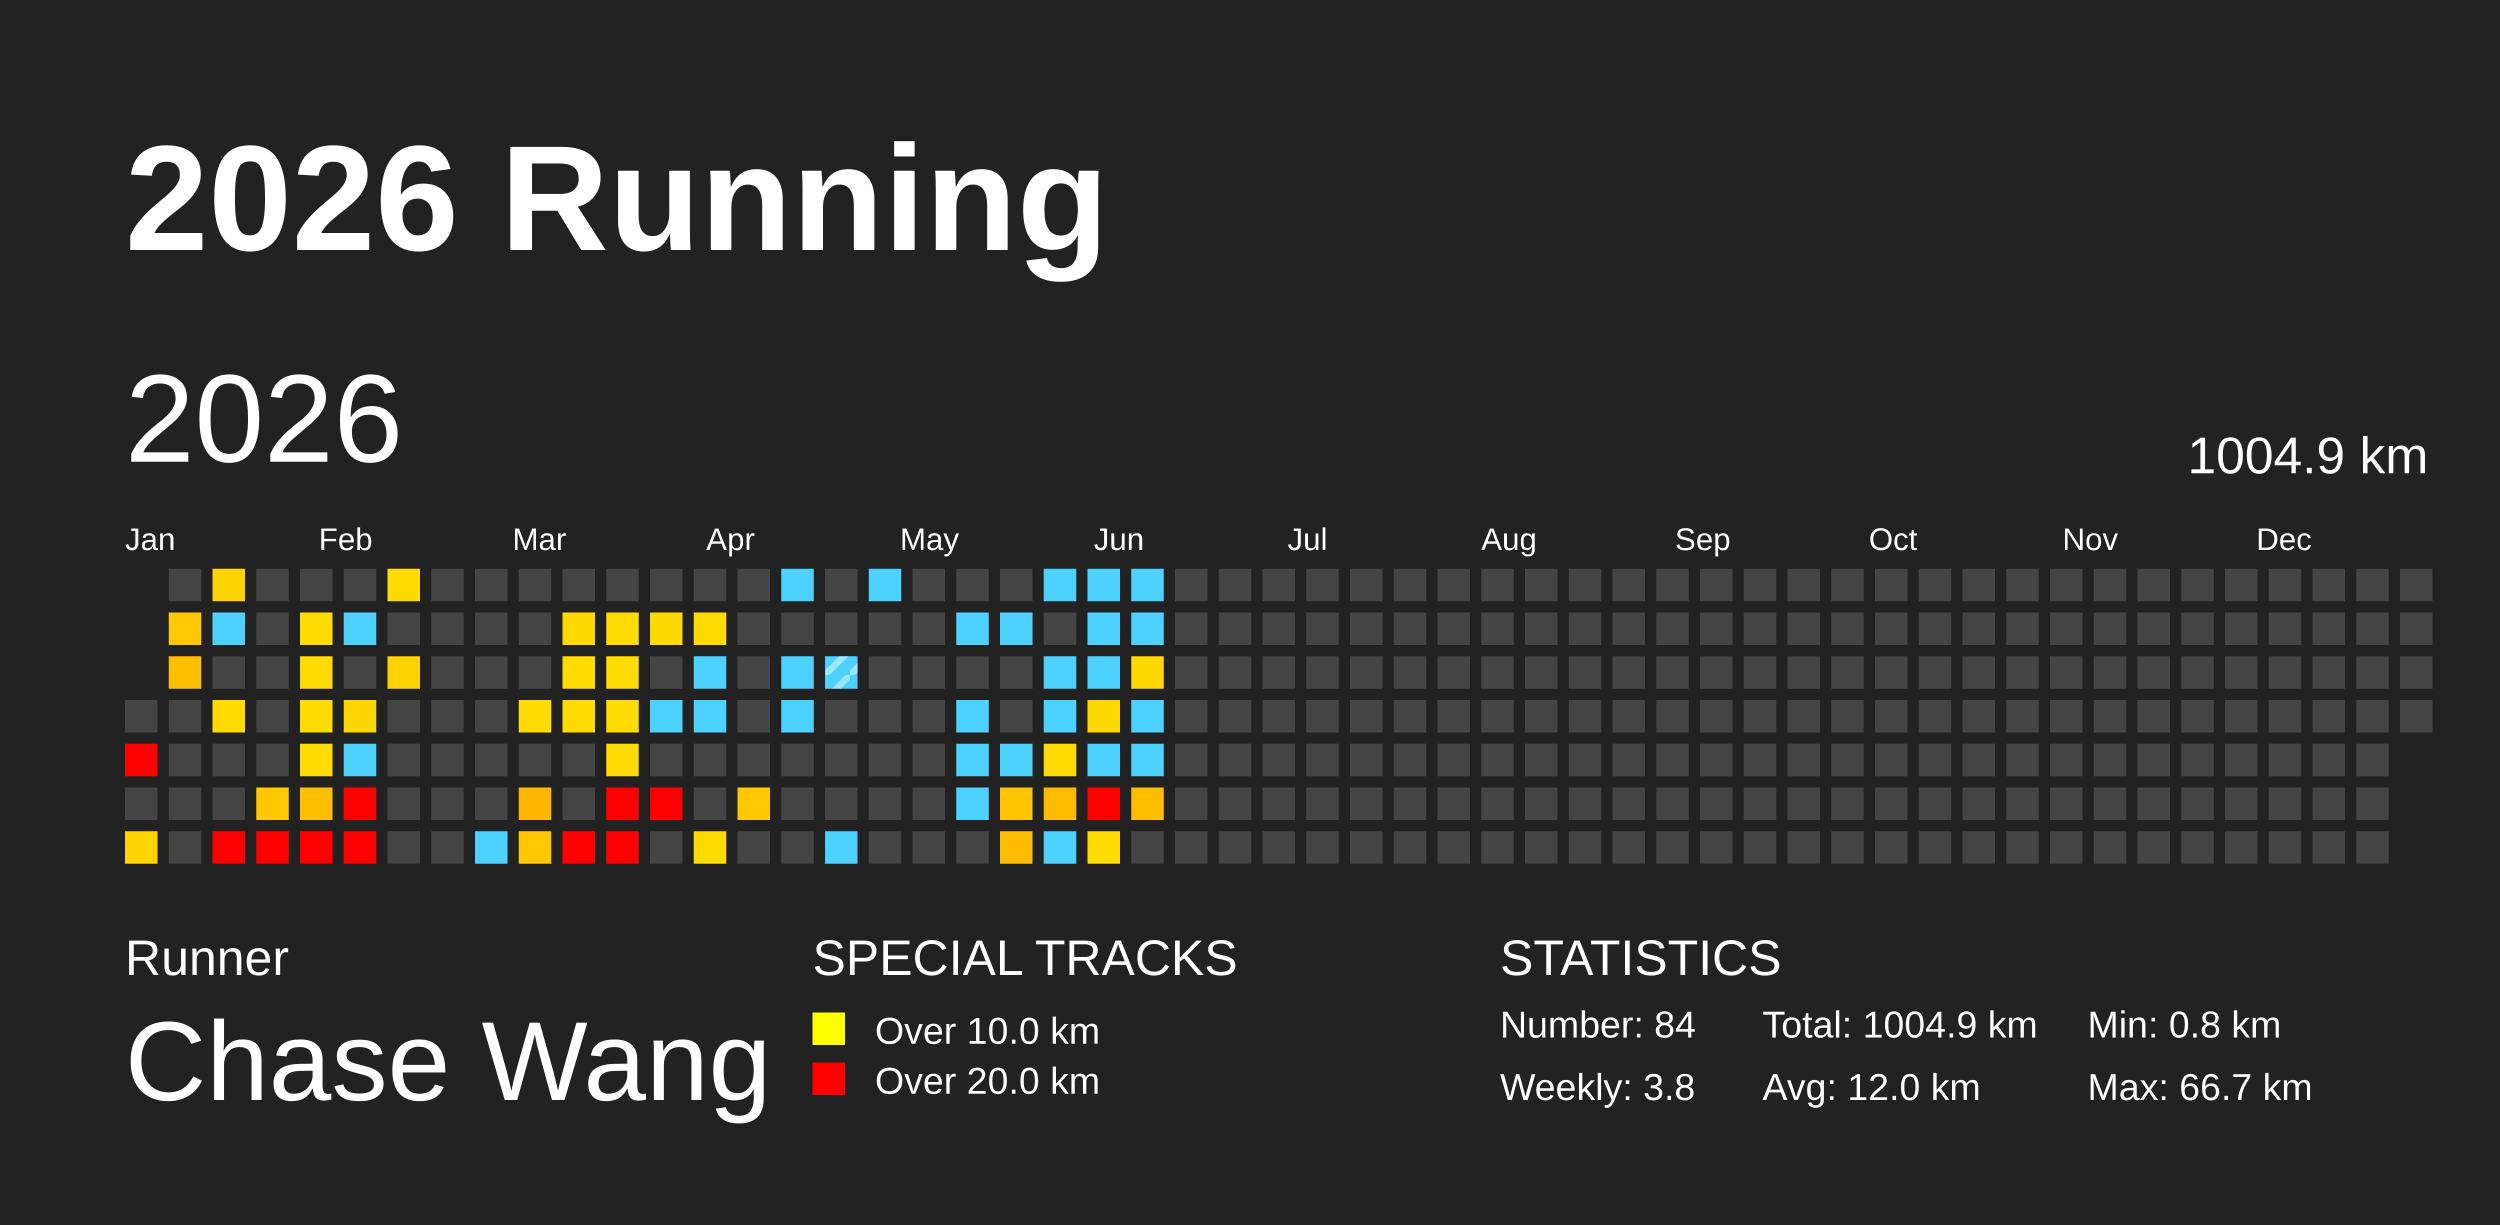
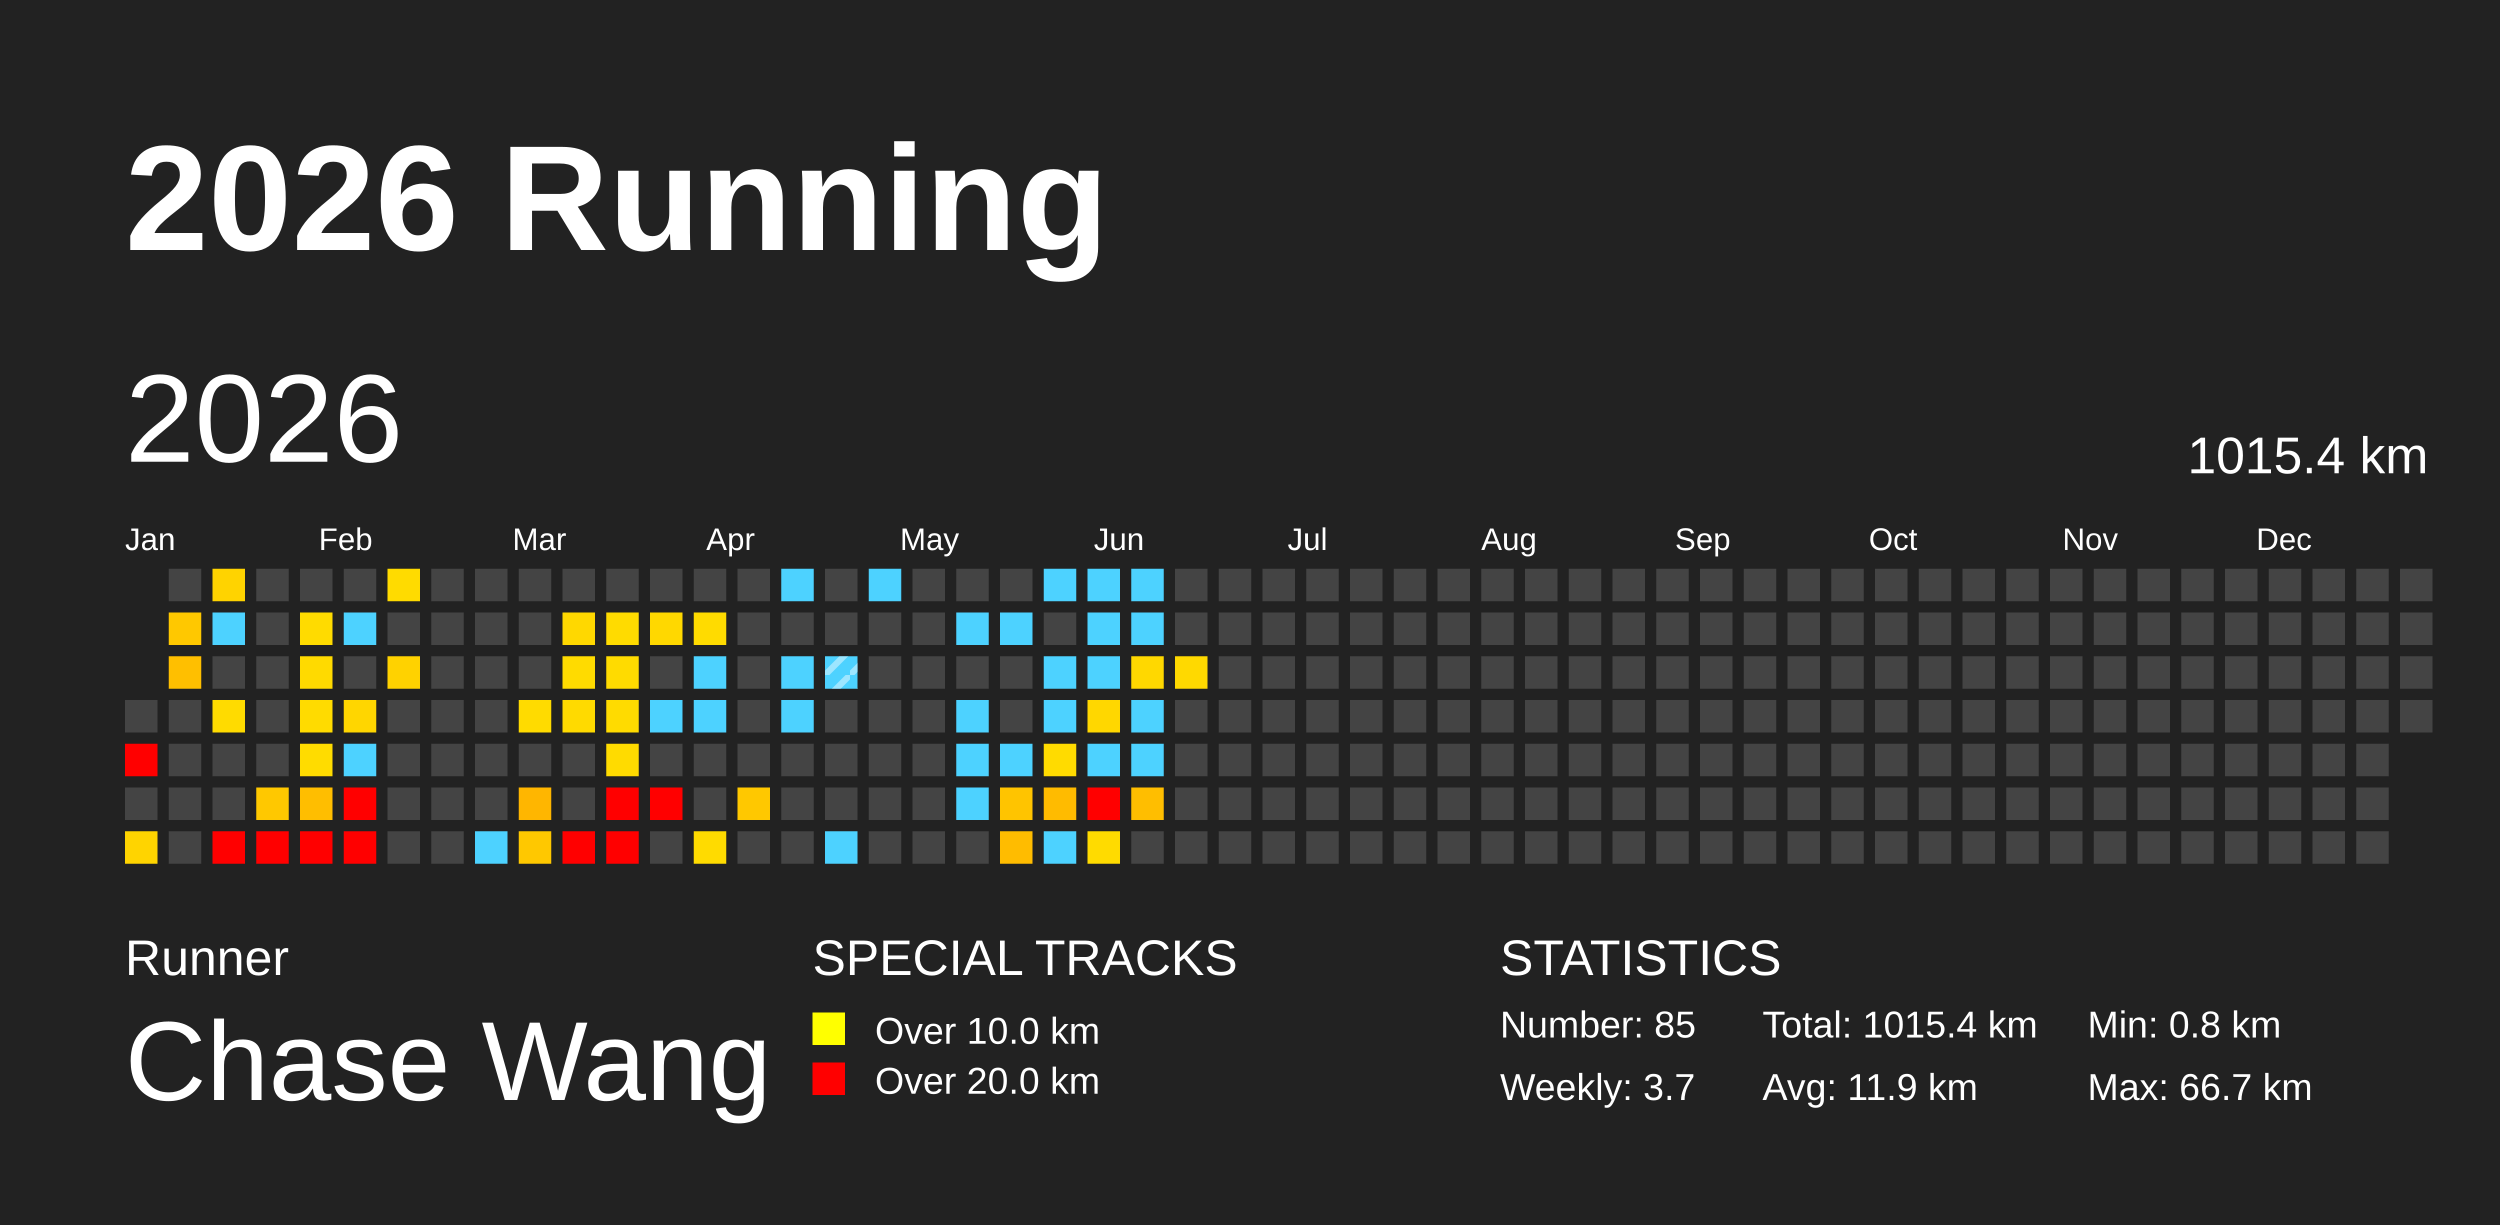
<svg xmlns="http://www.w3.org/2000/svg" baseProfile="full" height="98mm" version="1.1" viewBox="0,0,200,98" width="200mm">
  <defs>
    <pattern height="2" id="indoor-stripe" patternUnits="userSpaceOnUse" width="2">
      <line stroke="white" stroke-opacity="0.45" stroke-width="0.5" x1="0" x2="2" y1="2" y2="0" />
    </pattern>
  </defs>
  <rect fill="#222222" height="98" width="200" x="0" y="0" />
  <text fill="#FFFFFF" style="font-size:12px; font-family:Arial; font-weight:bold;" x="10" y="20">2026 Running</text>
  <text fill="#FFFFFF" style="font-size:4px; font-family:Arial" x="10" y="78">Runner</text>
  <text fill="#FFFFFF" style="font-size:9px; font-family:Arial" x="10" y="88">Chase Wang</text>
  <text fill="#FFFFFF" style="font-size:4px; font-family:Arial" x="65" y="78">SPECIAL TRACKS</text>
  <rect fill="yellow" height="2.6" width="2.6" x="65" y="81" />
  <text fill="#FFFFFF" style="font-size:3px; font-family:Arial" x="70" y="83.5">Over 10.0 km</text>
  <rect fill="red" height="2.6" width="2.6" x="65" y="85" />
  <text fill="#FFFFFF" style="font-size:3px; font-family:Arial" x="70" y="87.5">Over 20.0 km</text>
  <text fill="#FFFFFF" style="font-size:4px; font-family:Arial" x="120" y="78">STATISTICS</text>
-   <text fill="#FFFFFF" style="font-size:3px; font-family:Arial" x="120" y="83">Number: 84</text>
-   <text fill="#FFFFFF" style="font-size:3px; font-family:Arial" x="120" y="88">Weekly: 3.8</text>
-   <text fill="#FFFFFF" style="font-size:3px; font-family:Arial" x="141" y="83">Total: 1004.9 km</text>
-   <text fill="#FFFFFF" style="font-size:3px; font-family:Arial" x="141" y="88">Avg: 12.0 km</text>
+   <text fill="#FFFFFF" style="font-size:3px; font-family:Arial" x="120" y="83">Number: 85</text>
+   <text fill="#FFFFFF" style="font-size:3px; font-family:Arial" x="120" y="88">Weekly: 3.7</text>
+   <text fill="#FFFFFF" style="font-size:3px; font-family:Arial" x="141" y="83">Total: 1015.4 km</text>
+   <text fill="#FFFFFF" style="font-size:3px; font-family:Arial" x="141" y="88">Avg: 11.9 km</text>
  <text fill="#FFFFFF" style="font-size:3px; font-family:Arial" x="167" y="83">Min: 0.8 km</text>
  <text fill="#FFFFFF" style="font-size:3px; font-family:Arial" x="167" y="88">Max: 66.7 km</text>
  <text dominant-baseline="hanging" fill="#FFFFFF" style="font-size:10.0px; font-family:Arial;" x="10" y="30">2026</text>
-   <text dominant-baseline="hanging" fill="#FFFFFF" style="font-size:4.125px; font-family:Arial;" x="175" y="35">1004.9 km</text>
+   <text dominant-baseline="hanging" fill="#FFFFFF" style="font-size:4.125px; font-family:Arial;" x="175" y="35">1015.4 km</text>
  <text fill="#FFFFFF" style="font-size:2.5px; font-family:Arial" x="10.0" y="44">Jan</text>
  <text fill="#FFFFFF" style="font-size:2.5px; font-family:Arial" x="25.5" y="44">Feb</text>
  <text fill="#FFFFFF" style="font-size:2.5px; font-family:Arial" x="41.0" y="44">Mar</text>
  <text fill="#FFFFFF" style="font-size:2.5px; font-family:Arial" x="56.5" y="44">Apr</text>
  <text fill="#FFFFFF" style="font-size:2.5px; font-family:Arial" x="72.0" y="44">May</text>
  <text fill="#FFFFFF" style="font-size:2.5px; font-family:Arial" x="87.5" y="44">Jun</text>
  <text fill="#FFFFFF" style="font-size:2.5px; font-family:Arial" x="103.0" y="44">Jul</text>
  <text fill="#FFFFFF" style="font-size:2.5px; font-family:Arial" x="118.5" y="44">Aug</text>
  <text fill="#FFFFFF" style="font-size:2.5px; font-family:Arial" x="134.0" y="44">Sep</text>
  <text fill="#FFFFFF" style="font-size:2.5px; font-family:Arial" x="149.5" y="44">Oct</text>
  <text fill="#FFFFFF" style="font-size:2.5px; font-family:Arial" x="165.0" y="44">Nov</text>
  <text fill="#FFFFFF" style="font-size:2.5px; font-family:Arial" x="180.5" y="44">Dec</text>
  <rect fill="#444444" height="2.6" width="2.6" x="10.0" y="56.0" />
  <rect fill="red" height="2.6" width="2.6" x="10.0" y="59.5" />
  <rect fill="#444444" height="2.6" width="2.6" x="10.0" y="63.0" />
  <rect fill="#ffd400" height="2.6" width="2.6" x="10.0" y="66.5" />
  <rect fill="#444444" height="2.6" width="2.6" x="13.5" y="45.5" />
  <rect fill="#ffc800" height="2.6" width="2.6" x="13.5" y="49.0" />
  <rect fill="#ffbf00" height="2.6" width="2.6" x="13.5" y="52.5" />
  <rect fill="#444444" height="2.6" width="2.6" x="13.5" y="56.0" />
  <rect fill="#444444" height="2.6" width="2.6" x="13.5" y="59.5" />
  <rect fill="#444444" height="2.6" width="2.6" x="13.5" y="63.0" />
  <rect fill="#444444" height="2.6" width="2.6" x="13.5" y="66.5" />
  <rect fill="#ffd300" height="2.6" width="2.6" x="17.0" y="45.5" />
  <rect fill="#4dd2ff" height="2.6" width="2.6" x="17.0" y="49.0" />
  <rect fill="#444444" height="2.6" width="2.6" x="17.0" y="52.5" />
  <rect fill="#ffdb00" height="2.6" width="2.6" x="17.0" y="56.0" />
  <rect fill="#444444" height="2.6" width="2.6" x="17.0" y="59.5" />
  <rect fill="#444444" height="2.6" width="2.6" x="17.0" y="63.0" />
  <rect fill="red" height="2.6" width="2.6" x="17.0" y="66.5" />
  <rect fill="#444444" height="2.6" width="2.6" x="20.5" y="45.5" />
  <rect fill="#444444" height="2.6" width="2.6" x="20.5" y="49.0" />
  <rect fill="#444444" height="2.6" width="2.6" x="20.5" y="52.5" />
  <rect fill="#444444" height="2.6" width="2.6" x="20.5" y="56.0" />
  <rect fill="#444444" height="2.6" width="2.6" x="20.5" y="59.5" />
  <rect fill="#ffc800" height="2.6" width="2.6" x="20.5" y="63.0" />
  <rect fill="red" height="2.6" width="2.6" x="20.5" y="66.5" />
  <rect fill="#444444" height="2.6" width="2.6" x="24.0" y="45.5" />
  <rect fill="#ffdb00" height="2.6" width="2.6" x="24.0" y="49.0" />
  <rect fill="#ffda00" height="2.6" width="2.6" x="24.0" y="52.5" />
  <rect fill="#ffdb00" height="2.6" width="2.6" x="24.0" y="56.0" />
  <rect fill="#ffdc00" height="2.6" width="2.6" x="24.0" y="59.5" />
  <rect fill="#ffbe00" height="2.6" width="2.6" x="24.0" y="63.0" />
  <rect fill="red" height="2.6" width="2.6" x="24.0" y="66.5" />
  <rect fill="#444444" height="2.6" width="2.6" x="27.5" y="45.5" />
  <rect fill="#4dd2ff" height="2.6" width="2.6" x="27.5" y="49.0" />
  <rect fill="#444444" height="2.6" width="2.6" x="27.5" y="52.5" />
  <rect fill="#ffd600" height="2.6" width="2.6" x="27.5" y="56.0" />
  <rect fill="#4dd2ff" height="2.6" width="2.6" x="27.5" y="59.5" />
  <rect fill="red" height="2.6" width="2.6" x="27.5" y="63.0" />
  <rect fill="red" height="2.6" width="2.6" x="27.5" y="66.5" />
  <rect fill="#ffdb00" height="2.6" width="2.6" x="31.0" y="45.5" />
  <rect fill="#444444" height="2.6" width="2.6" x="31.0" y="49.0" />
  <rect fill="#ffd200" height="2.6" width="2.6" x="31.0" y="52.5" />
  <rect fill="#444444" height="2.6" width="2.6" x="31.0" y="56.0" />
  <rect fill="#444444" height="2.6" width="2.6" x="31.0" y="59.5" />
  <rect fill="#444444" height="2.6" width="2.6" x="31.0" y="63.0" />
  <rect fill="#444444" height="2.6" width="2.6" x="31.0" y="66.5" />
  <rect fill="#444444" height="2.6" width="2.6" x="34.5" y="45.5" />
  <rect fill="#444444" height="2.6" width="2.6" x="34.5" y="49.0" />
  <rect fill="#444444" height="2.6" width="2.6" x="34.5" y="52.5" />
  <rect fill="#444444" height="2.6" width="2.6" x="34.5" y="56.0" />
  <rect fill="#444444" height="2.6" width="2.6" x="34.5" y="59.5" />
  <rect fill="#444444" height="2.6" width="2.6" x="34.5" y="63.0" />
  <rect fill="#444444" height="2.6" width="2.6" x="34.5" y="66.5" />
  <rect fill="#444444" height="2.6" width="2.6" x="38.0" y="45.5" />
  <rect fill="#444444" height="2.6" width="2.6" x="38.0" y="49.0" />
  <rect fill="#444444" height="2.6" width="2.6" x="38.0" y="52.5" />
  <rect fill="#444444" height="2.6" width="2.6" x="38.0" y="56.0" />
  <rect fill="#444444" height="2.6" width="2.6" x="38.0" y="59.5" />
  <rect fill="#444444" height="2.6" width="2.6" x="38.0" y="63.0" />
  <rect fill="#4dd2ff" height="2.6" width="2.6" x="38.0" y="66.5" />
  <rect fill="#444444" height="2.6" width="2.6" x="41.5" y="45.5" />
  <rect fill="#444444" height="2.6" width="2.6" x="41.5" y="49.0" />
  <rect fill="#444444" height="2.6" width="2.6" x="41.5" y="52.5" />
  <rect fill="#ffdb00" height="2.6" width="2.6" x="41.5" y="56.0" />
  <rect fill="#444444" height="2.6" width="2.6" x="41.5" y="59.5" />
  <rect fill="#ffb600" height="2.6" width="2.6" x="41.5" y="63.0" />
  <rect fill="#ffc800" height="2.6" width="2.6" x="41.5" y="66.5" />
  <rect fill="#444444" height="2.6" width="2.6" x="45.0" y="45.5" />
  <rect fill="#ffd800" height="2.6" width="2.6" x="45.0" y="49.0" />
  <rect fill="#ffdb00" height="2.6" width="2.6" x="45.0" y="52.5" />
  <rect fill="#ffda00" height="2.6" width="2.6" x="45.0" y="56.0" />
  <rect fill="#444444" height="2.6" width="2.6" x="45.0" y="59.5" />
  <rect fill="#444444" height="2.6" width="2.6" x="45.0" y="63.0" />
  <rect fill="red" height="2.6" width="2.6" x="45.0" y="66.5" />
  <rect fill="#444444" height="2.6" width="2.6" x="48.5" y="45.5" />
  <rect fill="#ffdb00" height="2.6" width="2.6" x="48.5" y="49.0" />
  <rect fill="#ffdb00" height="2.6" width="2.6" x="48.5" y="52.5" />
  <rect fill="#ffdb00" height="2.6" width="2.6" x="48.5" y="56.0" />
  <rect fill="#ffdb00" height="2.6" width="2.6" x="48.5" y="59.5" />
  <rect fill="red" height="2.6" width="2.6" x="48.5" y="63.0" />
  <rect fill="red" height="2.6" width="2.6" x="48.5" y="66.5" />
  <rect fill="#444444" height="2.6" width="2.6" x="52.0" y="45.5" />
  <rect fill="#ffd800" height="2.6" width="2.6" x="52.0" y="49.0" />
  <rect fill="#444444" height="2.6" width="2.6" x="52.0" y="52.5" />
  <rect fill="#4dd2ff" height="2.6" width="2.6" x="52.0" y="56.0" />
  <rect fill="#444444" height="2.6" width="2.6" x="52.0" y="59.5" />
  <rect fill="red" height="2.6" width="2.6" x="52.0" y="63.0" />
  <rect fill="#444444" height="2.6" width="2.6" x="52.0" y="66.5" />
  <rect fill="#444444" height="2.6" width="2.6" x="55.5" y="45.5" />
  <rect fill="#ffdb00" height="2.6" width="2.6" x="55.5" y="49.0" />
  <rect fill="#4dd2ff" height="2.6" width="2.6" x="55.5" y="52.5" />
  <rect fill="#4dd2ff" height="2.6" width="2.6" x="55.5" y="56.0" />
  <rect fill="#444444" height="2.6" width="2.6" x="55.5" y="59.5" />
  <rect fill="#444444" height="2.6" width="2.6" x="55.5" y="63.0" />
  <rect fill="#ffdb00" height="2.6" width="2.6" x="55.5" y="66.5" />
  <rect fill="#444444" height="2.6" width="2.6" x="59.0" y="45.5" />
  <rect fill="#444444" height="2.6" width="2.6" x="59.0" y="49.0" />
  <rect fill="#444444" height="2.6" width="2.6" x="59.0" y="52.5" />
  <rect fill="#444444" height="2.6" width="2.6" x="59.0" y="56.0" />
  <rect fill="#444444" height="2.6" width="2.6" x="59.0" y="59.5" />
  <rect fill="#ffc800" height="2.6" width="2.6" x="59.0" y="63.0" />
  <rect fill="#444444" height="2.6" width="2.6" x="59.0" y="66.5" />
  <rect fill="#4dd2ff" height="2.6" width="2.6" x="62.5" y="45.5" />
  <rect fill="#444444" height="2.6" width="2.6" x="62.5" y="49.0" />
  <rect fill="#4dd2ff" height="2.6" width="2.6" x="62.5" y="52.5" />
  <rect fill="#4dd2ff" height="2.6" width="2.6" x="62.5" y="56.0" />
  <rect fill="#444444" height="2.6" width="2.6" x="62.5" y="59.5" />
  <rect fill="#444444" height="2.6" width="2.6" x="62.5" y="63.0" />
  <rect fill="#444444" height="2.6" width="2.6" x="62.5" y="66.5" />
  <rect fill="#444444" height="2.6" width="2.6" x="66.0" y="45.5" />
  <rect fill="#444444" height="2.6" width="2.6" x="66.0" y="49.0" />
  <rect fill="#4dd2ff" height="2.6" width="2.6" x="66.0" y="52.5" />
  <rect fill="url(#indoor-stripe)" height="2.6" style="pointer-events: none;" width="2.6" x="66.0" y="52.5" />
  <rect fill="#444444" height="2.6" width="2.6" x="66.0" y="56.0" />
  <rect fill="#444444" height="2.6" width="2.6" x="66.0" y="59.5" />
  <rect fill="#444444" height="2.6" width="2.6" x="66.0" y="63.0" />
  <rect fill="#4dd2ff" height="2.6" width="2.6" x="66.0" y="66.5" />
  <rect fill="#4dd2ff" height="2.6" width="2.6" x="69.5" y="45.5" />
  <rect fill="#444444" height="2.6" width="2.6" x="69.5" y="49.0" />
  <rect fill="#444444" height="2.6" width="2.6" x="69.5" y="52.5" />
  <rect fill="#444444" height="2.6" width="2.6" x="69.5" y="56.0" />
  <rect fill="#444444" height="2.6" width="2.6" x="69.5" y="59.5" />
  <rect fill="#444444" height="2.6" width="2.6" x="69.5" y="63.0" />
  <rect fill="#444444" height="2.6" width="2.6" x="69.5" y="66.5" />
  <rect fill="#444444" height="2.6" width="2.6" x="73.0" y="45.5" />
  <rect fill="#444444" height="2.6" width="2.6" x="73.0" y="49.0" />
  <rect fill="#444444" height="2.6" width="2.6" x="73.0" y="52.5" />
  <rect fill="#444444" height="2.6" width="2.6" x="73.0" y="56.0" />
  <rect fill="#444444" height="2.6" width="2.6" x="73.0" y="59.5" />
  <rect fill="#444444" height="2.6" width="2.6" x="73.0" y="63.0" />
  <rect fill="#444444" height="2.6" width="2.6" x="73.0" y="66.5" />
  <rect fill="#444444" height="2.6" width="2.6" x="76.5" y="45.5" />
  <rect fill="#4dd2ff" height="2.6" width="2.6" x="76.5" y="49.0" />
  <rect fill="#444444" height="2.6" width="2.6" x="76.5" y="52.5" />
  <rect fill="#4dd2ff" height="2.6" width="2.6" x="76.5" y="56.0" />
  <rect fill="#4dd2ff" height="2.6" width="2.6" x="76.5" y="59.5" />
  <rect fill="#4dd2ff" height="2.6" width="2.6" x="76.5" y="63.0" />
  <rect fill="#444444" height="2.6" width="2.6" x="76.5" y="66.5" />
  <rect fill="#444444" height="2.6" width="2.6" x="80.0" y="45.5" />
  <rect fill="#4dd2ff" height="2.6" width="2.6" x="80.0" y="49.0" />
  <rect fill="#444444" height="2.6" width="2.6" x="80.0" y="52.5" />
  <rect fill="#444444" height="2.6" width="2.6" x="80.0" y="56.0" />
  <rect fill="#4dd2ff" height="2.6" width="2.6" x="80.0" y="59.5" />
  <rect fill="#ffc400" height="2.6" width="2.6" x="80.0" y="63.0" />
  <rect fill="#ffbc00" height="2.6" width="2.6" x="80.0" y="66.5" />
  <rect fill="#4dd2ff" height="2.6" width="2.6" x="83.5" y="45.5" />
  <rect fill="#444444" height="2.6" width="2.6" x="83.5" y="49.0" />
  <rect fill="#4dd2ff" height="2.6" width="2.6" x="83.5" y="52.5" />
  <rect fill="#4dd2ff" height="2.6" width="2.6" x="83.5" y="56.0" />
  <rect fill="#ffdb00" height="2.6" width="2.6" x="83.5" y="59.5" />
  <rect fill="#ffbb00" height="2.6" width="2.6" x="83.5" y="63.0" />
  <rect fill="#4dd2ff" height="2.6" width="2.6" x="83.5" y="66.5" />
  <rect fill="#4dd2ff" height="2.6" width="2.6" x="87.0" y="45.5" />
  <rect fill="#4dd2ff" height="2.6" width="2.6" x="87.0" y="49.0" />
  <rect fill="#4dd2ff" height="2.6" width="2.6" x="87.0" y="52.5" />
  <rect fill="#ffd700" height="2.6" width="2.6" x="87.0" y="56.0" />
  <rect fill="#4dd2ff" height="2.6" width="2.6" x="87.0" y="59.5" />
  <rect fill="red" height="2.6" width="2.6" x="87.0" y="63.0" />
  <rect fill="#ffdb00" height="2.6" width="2.6" x="87.0" y="66.5" />
  <rect fill="#4dd2ff" height="2.6" width="2.6" x="90.5" y="45.5" />
  <rect fill="#4dd2ff" height="2.6" width="2.6" x="90.5" y="49.0" />
  <rect fill="#ffd800" height="2.6" width="2.6" x="90.5" y="52.5" />
  <rect fill="#4dd2ff" height="2.6" width="2.6" x="90.5" y="56.0" />
  <rect fill="#4dd2ff" height="2.6" width="2.6" x="90.5" y="59.5" />
  <rect fill="#ffbe00" height="2.6" width="2.6" x="90.5" y="63.0" />
  <rect fill="#444444" height="2.6" width="2.6" x="90.5" y="66.5" />
  <rect fill="#444444" height="2.6" width="2.6" x="94.0" y="45.5" />
  <rect fill="#444444" height="2.6" width="2.6" x="94.0" y="49.0" />
-   <rect fill="#444444" height="2.6" width="2.6" x="94.0" y="52.5" />
+   <rect fill="#ffd900" height="2.6" width="2.6" x="94.0" y="52.5" />
  <rect fill="#444444" height="2.6" width="2.6" x="94.0" y="56.0" />
  <rect fill="#444444" height="2.6" width="2.6" x="94.0" y="59.5" />
  <rect fill="#444444" height="2.6" width="2.6" x="94.0" y="63.0" />
  <rect fill="#444444" height="2.6" width="2.6" x="94.0" y="66.5" />
  <rect fill="#444444" height="2.6" width="2.6" x="97.5" y="45.5" />
  <rect fill="#444444" height="2.6" width="2.6" x="97.5" y="49.0" />
  <rect fill="#444444" height="2.6" width="2.6" x="97.5" y="52.5" />
  <rect fill="#444444" height="2.6" width="2.6" x="97.5" y="56.0" />
  <rect fill="#444444" height="2.6" width="2.6" x="97.5" y="59.5" />
  <rect fill="#444444" height="2.6" width="2.6" x="97.5" y="63.0" />
  <rect fill="#444444" height="2.6" width="2.6" x="97.5" y="66.5" />
  <rect fill="#444444" height="2.6" width="2.6" x="101.0" y="45.5" />
  <rect fill="#444444" height="2.6" width="2.6" x="101.0" y="49.0" />
  <rect fill="#444444" height="2.6" width="2.6" x="101.0" y="52.5" />
  <rect fill="#444444" height="2.6" width="2.6" x="101.0" y="56.0" />
  <rect fill="#444444" height="2.6" width="2.6" x="101.0" y="59.5" />
  <rect fill="#444444" height="2.6" width="2.6" x="101.0" y="63.0" />
  <rect fill="#444444" height="2.6" width="2.6" x="101.0" y="66.5" />
  <rect fill="#444444" height="2.6" width="2.6" x="104.5" y="45.5" />
  <rect fill="#444444" height="2.6" width="2.6" x="104.5" y="49.0" />
  <rect fill="#444444" height="2.6" width="2.6" x="104.5" y="52.5" />
  <rect fill="#444444" height="2.6" width="2.6" x="104.5" y="56.0" />
  <rect fill="#444444" height="2.6" width="2.6" x="104.5" y="59.5" />
  <rect fill="#444444" height="2.6" width="2.6" x="104.5" y="63.0" />
  <rect fill="#444444" height="2.6" width="2.6" x="104.5" y="66.5" />
  <rect fill="#444444" height="2.6" width="2.6" x="108.0" y="45.5" />
  <rect fill="#444444" height="2.6" width="2.6" x="108.0" y="49.0" />
  <rect fill="#444444" height="2.6" width="2.6" x="108.0" y="52.5" />
  <rect fill="#444444" height="2.6" width="2.6" x="108.0" y="56.0" />
  <rect fill="#444444" height="2.6" width="2.6" x="108.0" y="59.5" />
  <rect fill="#444444" height="2.6" width="2.6" x="108.0" y="63.0" />
  <rect fill="#444444" height="2.6" width="2.6" x="108.0" y="66.5" />
  <rect fill="#444444" height="2.6" width="2.6" x="111.5" y="45.5" />
  <rect fill="#444444" height="2.6" width="2.6" x="111.5" y="49.0" />
  <rect fill="#444444" height="2.6" width="2.6" x="111.5" y="52.5" />
  <rect fill="#444444" height="2.6" width="2.6" x="111.5" y="56.0" />
  <rect fill="#444444" height="2.6" width="2.6" x="111.5" y="59.5" />
  <rect fill="#444444" height="2.6" width="2.6" x="111.5" y="63.0" />
  <rect fill="#444444" height="2.6" width="2.6" x="111.5" y="66.5" />
  <rect fill="#444444" height="2.6" width="2.6" x="115.0" y="45.5" />
  <rect fill="#444444" height="2.6" width="2.6" x="115.0" y="49.0" />
  <rect fill="#444444" height="2.6" width="2.6" x="115.0" y="52.5" />
  <rect fill="#444444" height="2.6" width="2.6" x="115.0" y="56.0" />
  <rect fill="#444444" height="2.6" width="2.6" x="115.0" y="59.5" />
  <rect fill="#444444" height="2.6" width="2.6" x="115.0" y="63.0" />
  <rect fill="#444444" height="2.6" width="2.6" x="115.0" y="66.5" />
  <rect fill="#444444" height="2.6" width="2.6" x="118.5" y="45.5" />
  <rect fill="#444444" height="2.6" width="2.6" x="118.5" y="49.0" />
  <rect fill="#444444" height="2.6" width="2.6" x="118.5" y="52.5" />
  <rect fill="#444444" height="2.6" width="2.6" x="118.5" y="56.0" />
  <rect fill="#444444" height="2.6" width="2.6" x="118.5" y="59.5" />
  <rect fill="#444444" height="2.6" width="2.6" x="118.5" y="63.0" />
  <rect fill="#444444" height="2.6" width="2.6" x="118.5" y="66.5" />
  <rect fill="#444444" height="2.6" width="2.6" x="122.0" y="45.5" />
  <rect fill="#444444" height="2.6" width="2.6" x="122.0" y="49.0" />
  <rect fill="#444444" height="2.6" width="2.6" x="122.0" y="52.5" />
  <rect fill="#444444" height="2.6" width="2.6" x="122.0" y="56.0" />
  <rect fill="#444444" height="2.6" width="2.6" x="122.0" y="59.5" />
  <rect fill="#444444" height="2.6" width="2.6" x="122.0" y="63.0" />
  <rect fill="#444444" height="2.6" width="2.6" x="122.0" y="66.5" />
  <rect fill="#444444" height="2.6" width="2.6" x="125.5" y="45.5" />
  <rect fill="#444444" height="2.6" width="2.6" x="125.5" y="49.0" />
  <rect fill="#444444" height="2.6" width="2.6" x="125.5" y="52.5" />
  <rect fill="#444444" height="2.6" width="2.6" x="125.5" y="56.0" />
  <rect fill="#444444" height="2.6" width="2.6" x="125.5" y="59.5" />
  <rect fill="#444444" height="2.6" width="2.6" x="125.5" y="63.0" />
  <rect fill="#444444" height="2.6" width="2.6" x="125.5" y="66.5" />
  <rect fill="#444444" height="2.6" width="2.6" x="129.0" y="45.5" />
  <rect fill="#444444" height="2.6" width="2.6" x="129.0" y="49.0" />
  <rect fill="#444444" height="2.6" width="2.6" x="129.0" y="52.5" />
  <rect fill="#444444" height="2.6" width="2.6" x="129.0" y="56.0" />
  <rect fill="#444444" height="2.6" width="2.6" x="129.0" y="59.5" />
  <rect fill="#444444" height="2.6" width="2.6" x="129.0" y="63.0" />
  <rect fill="#444444" height="2.6" width="2.6" x="129.0" y="66.5" />
  <rect fill="#444444" height="2.6" width="2.6" x="132.5" y="45.5" />
  <rect fill="#444444" height="2.6" width="2.6" x="132.5" y="49.0" />
  <rect fill="#444444" height="2.6" width="2.6" x="132.5" y="52.5" />
  <rect fill="#444444" height="2.6" width="2.6" x="132.5" y="56.0" />
  <rect fill="#444444" height="2.6" width="2.6" x="132.5" y="59.5" />
  <rect fill="#444444" height="2.6" width="2.6" x="132.5" y="63.0" />
  <rect fill="#444444" height="2.6" width="2.6" x="132.5" y="66.5" />
  <rect fill="#444444" height="2.6" width="2.6" x="136.0" y="45.5" />
  <rect fill="#444444" height="2.6" width="2.6" x="136.0" y="49.0" />
  <rect fill="#444444" height="2.6" width="2.6" x="136.0" y="52.5" />
  <rect fill="#444444" height="2.6" width="2.6" x="136.0" y="56.0" />
  <rect fill="#444444" height="2.6" width="2.6" x="136.0" y="59.5" />
  <rect fill="#444444" height="2.6" width="2.6" x="136.0" y="63.0" />
  <rect fill="#444444" height="2.6" width="2.6" x="136.0" y="66.5" />
  <rect fill="#444444" height="2.6" width="2.6" x="139.5" y="45.5" />
  <rect fill="#444444" height="2.6" width="2.6" x="139.5" y="49.0" />
  <rect fill="#444444" height="2.6" width="2.6" x="139.5" y="52.5" />
  <rect fill="#444444" height="2.6" width="2.6" x="139.5" y="56.0" />
  <rect fill="#444444" height="2.6" width="2.6" x="139.5" y="59.5" />
  <rect fill="#444444" height="2.6" width="2.6" x="139.5" y="63.0" />
  <rect fill="#444444" height="2.6" width="2.6" x="139.5" y="66.5" />
  <rect fill="#444444" height="2.6" width="2.6" x="143.0" y="45.5" />
  <rect fill="#444444" height="2.6" width="2.6" x="143.0" y="49.0" />
  <rect fill="#444444" height="2.6" width="2.6" x="143.0" y="52.5" />
  <rect fill="#444444" height="2.6" width="2.6" x="143.0" y="56.0" />
  <rect fill="#444444" height="2.6" width="2.6" x="143.0" y="59.5" />
  <rect fill="#444444" height="2.6" width="2.6" x="143.0" y="63.0" />
  <rect fill="#444444" height="2.6" width="2.6" x="143.0" y="66.5" />
  <rect fill="#444444" height="2.6" width="2.6" x="146.5" y="45.5" />
  <rect fill="#444444" height="2.6" width="2.6" x="146.5" y="49.0" />
  <rect fill="#444444" height="2.6" width="2.6" x="146.5" y="52.5" />
  <rect fill="#444444" height="2.6" width="2.6" x="146.5" y="56.0" />
  <rect fill="#444444" height="2.6" width="2.6" x="146.5" y="59.5" />
  <rect fill="#444444" height="2.6" width="2.6" x="146.5" y="63.0" />
  <rect fill="#444444" height="2.6" width="2.6" x="146.5" y="66.5" />
  <rect fill="#444444" height="2.6" width="2.6" x="150.0" y="45.5" />
  <rect fill="#444444" height="2.6" width="2.6" x="150.0" y="49.0" />
  <rect fill="#444444" height="2.6" width="2.6" x="150.0" y="52.5" />
  <rect fill="#444444" height="2.6" width="2.6" x="150.0" y="56.0" />
  <rect fill="#444444" height="2.6" width="2.6" x="150.0" y="59.5" />
  <rect fill="#444444" height="2.6" width="2.6" x="150.0" y="63.0" />
  <rect fill="#444444" height="2.6" width="2.6" x="150.0" y="66.5" />
  <rect fill="#444444" height="2.6" width="2.6" x="153.5" y="45.5" />
  <rect fill="#444444" height="2.6" width="2.6" x="153.5" y="49.0" />
  <rect fill="#444444" height="2.6" width="2.6" x="153.5" y="52.5" />
  <rect fill="#444444" height="2.6" width="2.6" x="153.5" y="56.0" />
  <rect fill="#444444" height="2.6" width="2.6" x="153.5" y="59.5" />
  <rect fill="#444444" height="2.6" width="2.6" x="153.5" y="63.0" />
  <rect fill="#444444" height="2.6" width="2.6" x="153.5" y="66.5" />
  <rect fill="#444444" height="2.6" width="2.6" x="157.0" y="45.5" />
  <rect fill="#444444" height="2.6" width="2.6" x="157.0" y="49.0" />
  <rect fill="#444444" height="2.6" width="2.6" x="157.0" y="52.5" />
  <rect fill="#444444" height="2.6" width="2.6" x="157.0" y="56.0" />
  <rect fill="#444444" height="2.6" width="2.6" x="157.0" y="59.5" />
  <rect fill="#444444" height="2.6" width="2.6" x="157.0" y="63.0" />
  <rect fill="#444444" height="2.6" width="2.6" x="157.0" y="66.5" />
  <rect fill="#444444" height="2.6" width="2.6" x="160.5" y="45.5" />
  <rect fill="#444444" height="2.6" width="2.6" x="160.5" y="49.0" />
  <rect fill="#444444" height="2.6" width="2.6" x="160.5" y="52.5" />
  <rect fill="#444444" height="2.6" width="2.6" x="160.5" y="56.0" />
  <rect fill="#444444" height="2.6" width="2.6" x="160.5" y="59.5" />
  <rect fill="#444444" height="2.6" width="2.6" x="160.5" y="63.0" />
  <rect fill="#444444" height="2.6" width="2.6" x="160.5" y="66.5" />
  <rect fill="#444444" height="2.6" width="2.6" x="164.0" y="45.5" />
  <rect fill="#444444" height="2.6" width="2.6" x="164.0" y="49.0" />
  <rect fill="#444444" height="2.6" width="2.6" x="164.0" y="52.5" />
  <rect fill="#444444" height="2.6" width="2.6" x="164.0" y="56.0" />
  <rect fill="#444444" height="2.6" width="2.6" x="164.0" y="59.5" />
  <rect fill="#444444" height="2.6" width="2.6" x="164.0" y="63.0" />
  <rect fill="#444444" height="2.6" width="2.6" x="164.0" y="66.5" />
  <rect fill="#444444" height="2.6" width="2.6" x="167.5" y="45.5" />
  <rect fill="#444444" height="2.6" width="2.6" x="167.5" y="49.0" />
  <rect fill="#444444" height="2.6" width="2.6" x="167.5" y="52.5" />
  <rect fill="#444444" height="2.6" width="2.6" x="167.5" y="56.0" />
  <rect fill="#444444" height="2.6" width="2.6" x="167.5" y="59.5" />
  <rect fill="#444444" height="2.6" width="2.6" x="167.5" y="63.0" />
  <rect fill="#444444" height="2.6" width="2.6" x="167.5" y="66.5" />
  <rect fill="#444444" height="2.6" width="2.6" x="171.0" y="45.5" />
  <rect fill="#444444" height="2.6" width="2.6" x="171.0" y="49.0" />
  <rect fill="#444444" height="2.6" width="2.6" x="171.0" y="52.5" />
  <rect fill="#444444" height="2.6" width="2.6" x="171.0" y="56.0" />
  <rect fill="#444444" height="2.6" width="2.6" x="171.0" y="59.5" />
  <rect fill="#444444" height="2.6" width="2.6" x="171.0" y="63.0" />
  <rect fill="#444444" height="2.6" width="2.6" x="171.0" y="66.5" />
  <rect fill="#444444" height="2.6" width="2.6" x="174.5" y="45.5" />
  <rect fill="#444444" height="2.6" width="2.6" x="174.5" y="49.0" />
  <rect fill="#444444" height="2.6" width="2.6" x="174.5" y="52.5" />
  <rect fill="#444444" height="2.6" width="2.6" x="174.5" y="56.0" />
  <rect fill="#444444" height="2.6" width="2.6" x="174.5" y="59.5" />
  <rect fill="#444444" height="2.6" width="2.6" x="174.5" y="63.0" />
  <rect fill="#444444" height="2.6" width="2.6" x="174.5" y="66.5" />
  <rect fill="#444444" height="2.6" width="2.6" x="178.0" y="45.5" />
  <rect fill="#444444" height="2.6" width="2.6" x="178.0" y="49.0" />
  <rect fill="#444444" height="2.6" width="2.6" x="178.0" y="52.5" />
  <rect fill="#444444" height="2.6" width="2.6" x="178.0" y="56.0" />
  <rect fill="#444444" height="2.6" width="2.6" x="178.0" y="59.5" />
  <rect fill="#444444" height="2.6" width="2.6" x="178.0" y="63.0" />
  <rect fill="#444444" height="2.6" width="2.6" x="178.0" y="66.5" />
  <rect fill="#444444" height="2.6" width="2.6" x="181.5" y="45.5" />
  <rect fill="#444444" height="2.6" width="2.6" x="181.5" y="49.0" />
  <rect fill="#444444" height="2.6" width="2.6" x="181.5" y="52.5" />
  <rect fill="#444444" height="2.6" width="2.6" x="181.5" y="56.0" />
  <rect fill="#444444" height="2.6" width="2.6" x="181.5" y="59.5" />
  <rect fill="#444444" height="2.6" width="2.6" x="181.5" y="63.0" />
  <rect fill="#444444" height="2.6" width="2.6" x="181.5" y="66.5" />
  <rect fill="#444444" height="2.6" width="2.6" x="185.0" y="45.5" />
  <rect fill="#444444" height="2.6" width="2.6" x="185.0" y="49.0" />
  <rect fill="#444444" height="2.6" width="2.6" x="185.0" y="52.5" />
  <rect fill="#444444" height="2.6" width="2.6" x="185.0" y="56.0" />
  <rect fill="#444444" height="2.6" width="2.6" x="185.0" y="59.5" />
  <rect fill="#444444" height="2.6" width="2.6" x="185.0" y="63.0" />
  <rect fill="#444444" height="2.6" width="2.6" x="185.0" y="66.5" />
  <rect fill="#444444" height="2.6" width="2.6" x="188.5" y="45.5" />
  <rect fill="#444444" height="2.6" width="2.6" x="188.5" y="49.0" />
  <rect fill="#444444" height="2.6" width="2.6" x="188.5" y="52.5" />
  <rect fill="#444444" height="2.6" width="2.6" x="188.5" y="56.0" />
  <rect fill="#444444" height="2.6" width="2.6" x="188.5" y="59.5" />
  <rect fill="#444444" height="2.6" width="2.6" x="188.5" y="63.0" />
  <rect fill="#444444" height="2.6" width="2.6" x="188.5" y="66.5" />
  <rect fill="#444444" height="2.6" width="2.6" x="192.0" y="45.5" />
  <rect fill="#444444" height="2.6" width="2.6" x="192.0" y="49.0" />
  <rect fill="#444444" height="2.6" width="2.6" x="192.0" y="52.5" />
  <rect fill="#444444" height="2.6" width="2.6" x="192.0" y="56.0" />
</svg>
